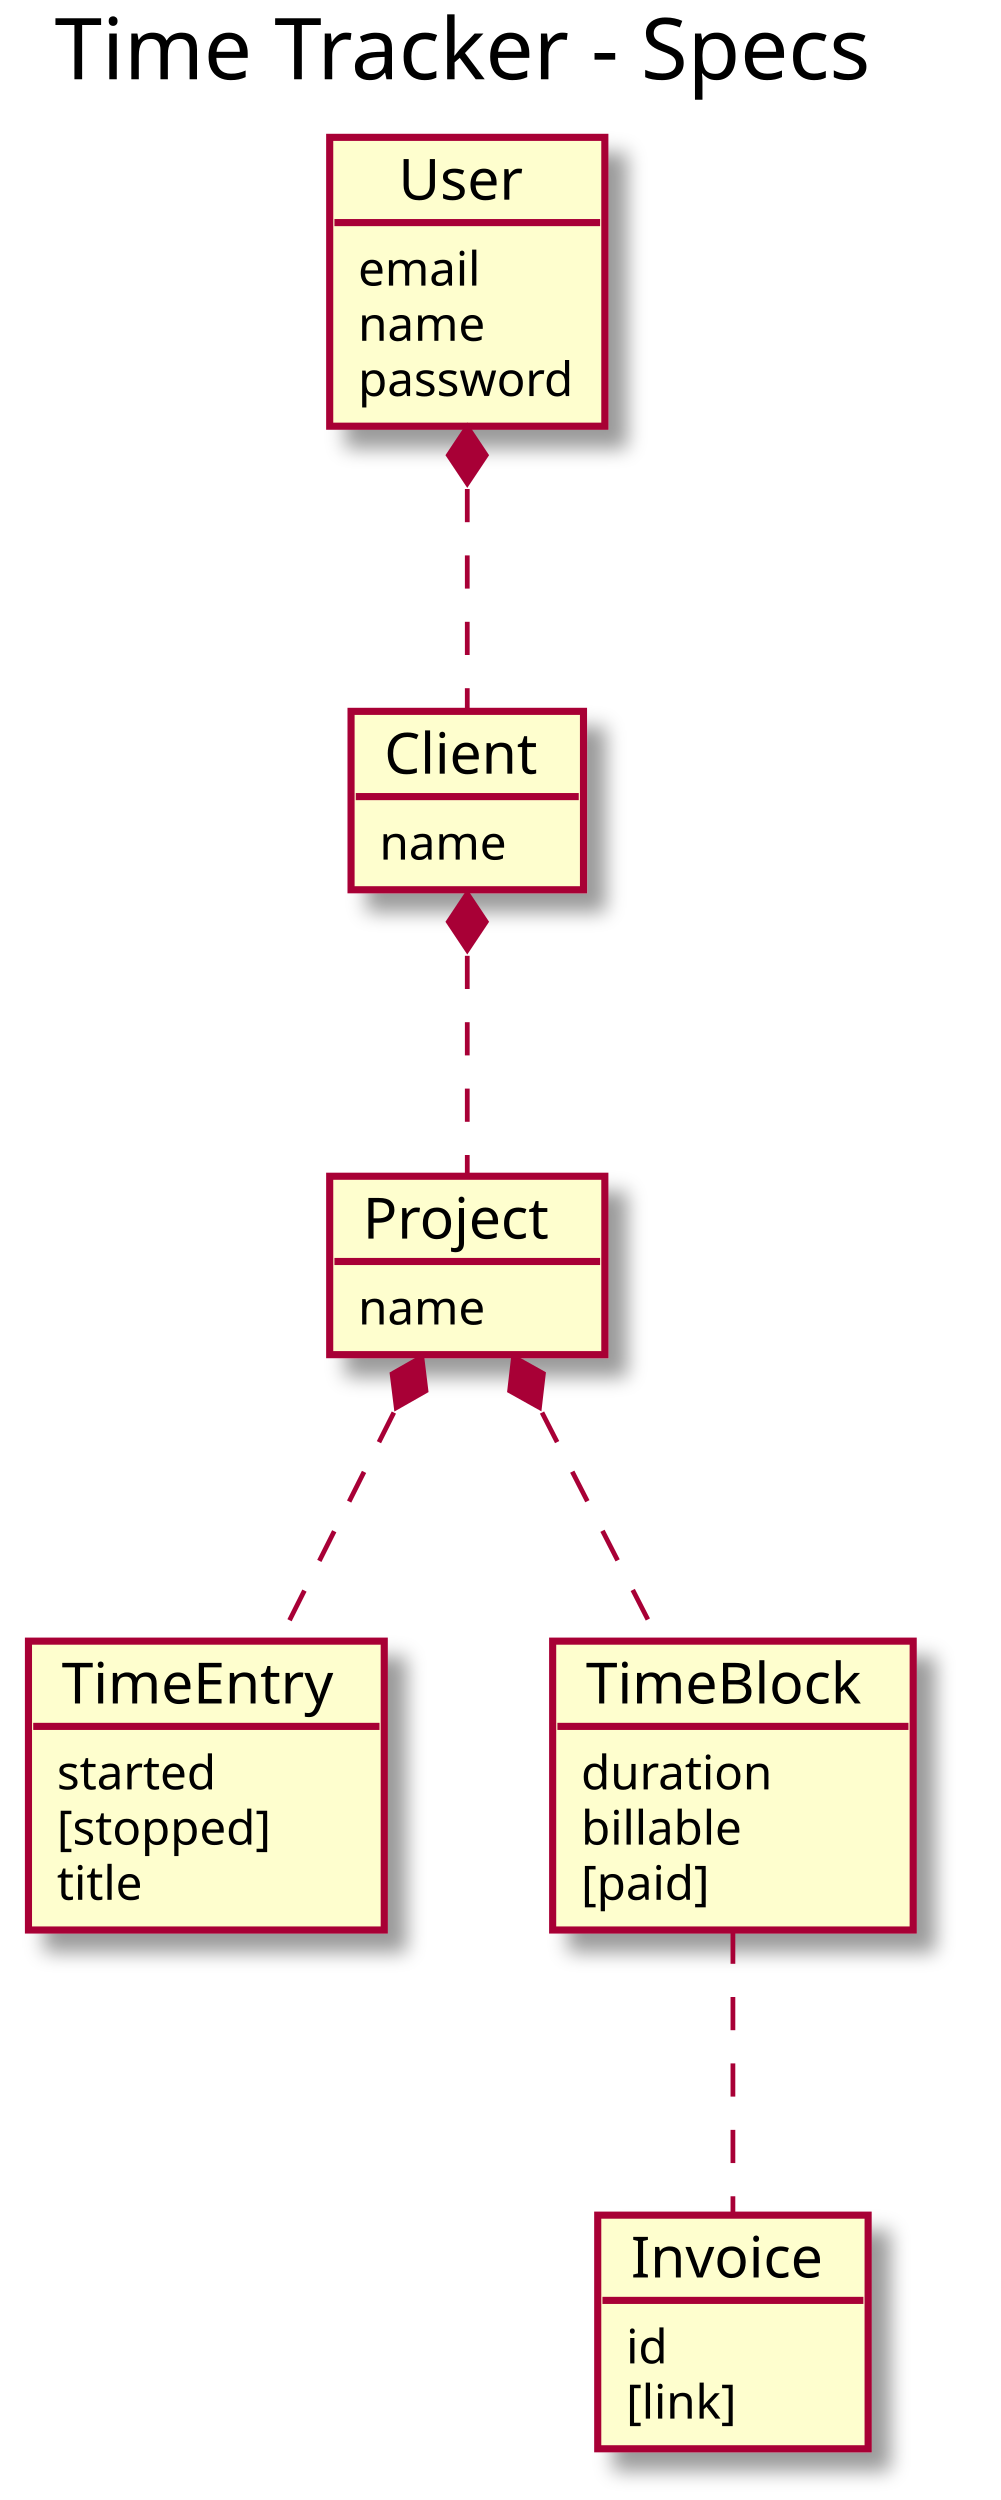
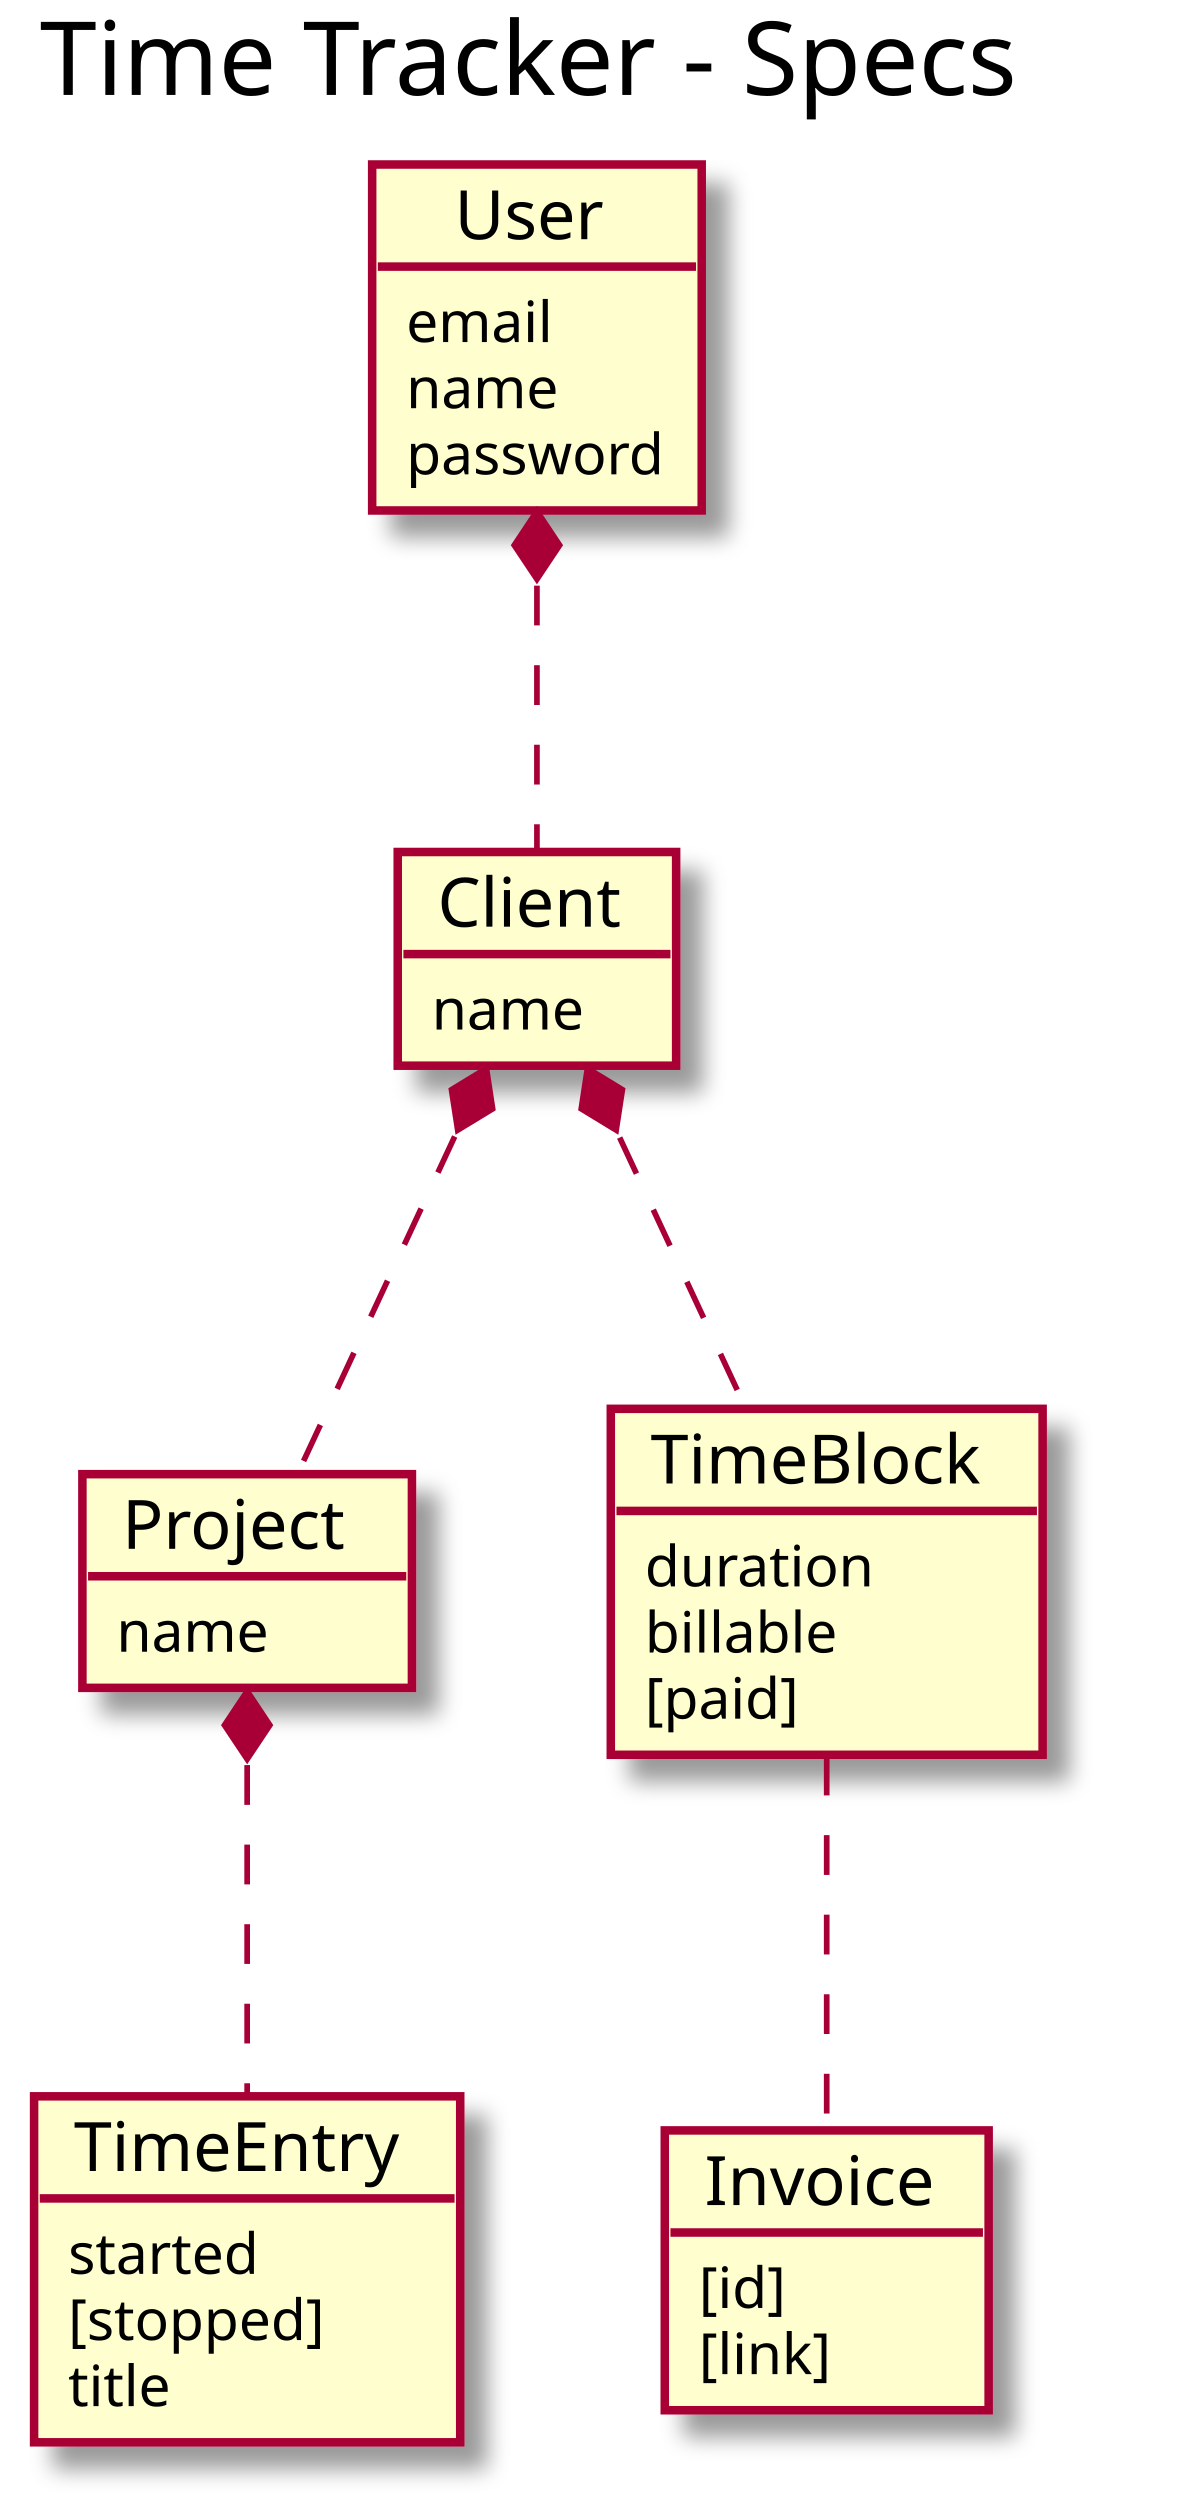
- <svg xmlns="http://www.w3.org/2000/svg" contentScriptType="application/ecmascript" contentStyleType="text/css" height="527px" preserveAspectRatio="none" style="width:211px;height:527px;" version="1.1" viewBox="0 0 211 527" width="211px" zoomAndPan="magnify">
+ <svg xmlns="http://www.w3.org/2000/svg" contentScriptType="application/ecmascript" contentStyleType="text/css" height="440px" preserveAspectRatio="none" style="width:207px;height:440px;" version="1.1" viewBox="0 0 207 440" width="207px" zoomAndPan="magnify">
  <defs>
-     <filter height="300%" id="fa7u3vutxo4p1" width="300%" x="-1" y="-1">
+     <filter height="300%" id="f1bfjugsws8uq9" width="300%" x="-1" y="-1">
      <feGaussianBlur result="blurOut" stdDeviation="2.0" />
      <feColorMatrix in="blurOut" result="blurOut2" type="matrix" values="0 0 0 0 0 0 0 0 0 0 0 0 0 0 0 0 0 0 .4 0" />
      <feOffset dx="4.0" dy="4.0" in="blurOut2" result="blurOut3" />
      <feBlend in="SourceGraphic" in2="blurOut3" mode="normal" />
    </filter>
  </defs>
  <g>
-     <text fill="#000000" font-family="sans-serif" font-size="18" lengthAdjust="spacingAndGlyphs" textLength="188" x="11.5" y="16.708">Time Tracker - Specs</text>
-     <rect fill="#FEFECE" filter="url(#fa7u3vutxo4p1)" height="60.891" style="stroke: #A80036; stroke-width: 1.5;" width="58" x="69.5" y="28.953" />
-     <text fill="#000000" font-family="sans-serif" font-size="12" lengthAdjust="spacingAndGlyphs" textLength="29" x="84" y="42.092">User</text>
-     <line style="stroke: #A80036; stroke-width: 1.5;" x1="70.5" x2="126.5" y1="46.922" y2="46.922" />
-     <text fill="#000000" font-family="sans-serif" font-size="10" lengthAdjust="spacingAndGlyphs" textLength="26" x="75.5" y="60.204">email</text>
-     <text fill="#000000" font-family="sans-serif" font-size="10" lengthAdjust="spacingAndGlyphs" textLength="28" x="75.5" y="71.845">name</text>
-     <text fill="#000000" font-family="sans-serif" font-size="10" lengthAdjust="spacingAndGlyphs" textLength="46" x="75.5" y="83.485">password</text>
-     <rect fill="#FEFECE" filter="url(#fa7u3vutxo4p1)" height="37.609" style="stroke: #A80036; stroke-width: 1.5;" width="49" x="74" y="149.953" />
-     <text fill="#000000" font-family="sans-serif" font-size="12" lengthAdjust="spacingAndGlyphs" textLength="35" x="81" y="163.092">Client</text>
-     <line style="stroke: #A80036; stroke-width: 1.5;" x1="75" x2="122" y1="167.922" y2="167.922" />
-     <text fill="#000000" font-family="sans-serif" font-size="10" lengthAdjust="spacingAndGlyphs" textLength="28" x="80" y="181.204">name</text>
-     <rect fill="#FEFECE" filter="url(#fa7u3vutxo4p1)" height="37.609" style="stroke: #A80036; stroke-width: 1.5;" width="58" x="69.5" y="247.953" />
-     <text fill="#000000" font-family="sans-serif" font-size="12" lengthAdjust="spacingAndGlyphs" textLength="44" x="76.5" y="261.092">Project</text>
-     <line style="stroke: #A80036; stroke-width: 1.5;" x1="70.5" x2="126.5" y1="265.922" y2="265.922" />
-     <text fill="#000000" font-family="sans-serif" font-size="10" lengthAdjust="spacingAndGlyphs" textLength="28" x="75.5" y="279.204">name</text>
-     <rect fill="#FEFECE" filter="url(#fa7u3vutxo4p1)" height="60.891" style="stroke: #A80036; stroke-width: 1.5;" width="75" x="6" y="345.953" />
-     <text fill="#000000" font-family="sans-serif" font-size="12" lengthAdjust="spacingAndGlyphs" textLength="61" x="13" y="359.092">TimeEntry</text>
-     <line style="stroke: #A80036; stroke-width: 1.5;" x1="7" x2="80" y1="363.922" y2="363.922" />
-     <text fill="#000000" font-family="sans-serif" font-size="10" lengthAdjust="spacingAndGlyphs" textLength="35" x="12" y="377.204">started</text>
-     <text fill="#000000" font-family="sans-serif" font-size="10" lengthAdjust="spacingAndGlyphs" textLength="47" x="12" y="388.845">[stopped]</text>
-     <text fill="#000000" font-family="sans-serif" font-size="10" lengthAdjust="spacingAndGlyphs" textLength="18" x="12" y="400.485">title</text>
-     <rect fill="#FEFECE" filter="url(#fa7u3vutxo4p1)" height="60.891" style="stroke: #A80036; stroke-width: 1.5;" width="76" x="116.5" y="345.953" />
-     <text fill="#000000" font-family="sans-serif" font-size="12" lengthAdjust="spacingAndGlyphs" textLength="62" x="123.5" y="359.092">TimeBlock</text>
-     <line style="stroke: #A80036; stroke-width: 1.5;" x1="117.5" x2="191.5" y1="363.922" y2="363.922" />
-     <text fill="#000000" font-family="sans-serif" font-size="10" lengthAdjust="spacingAndGlyphs" textLength="40" x="122.5" y="377.204">duration</text>
-     <text fill="#000000" font-family="sans-serif" font-size="10" lengthAdjust="spacingAndGlyphs" textLength="32" x="122.5" y="388.845">billable</text>
-     <text fill="#000000" font-family="sans-serif" font-size="10" lengthAdjust="spacingAndGlyphs" textLength="28" x="122.5" y="400.485">[paid]</text>
-     <rect fill="#FEFECE" filter="url(#fa7u3vutxo4p1)" height="49.25" style="stroke: #A80036; stroke-width: 1.5;" width="57" x="126" y="466.953" />
-     <text fill="#000000" font-family="sans-serif" font-size="12" lengthAdjust="spacingAndGlyphs" textLength="43" x="133" y="480.092">Invoice</text>
-     <line style="stroke: #A80036; stroke-width: 1.5;" x1="127" x2="182" y1="484.922" y2="484.922" />
-     <text fill="#000000" font-family="sans-serif" font-size="10" lengthAdjust="spacingAndGlyphs" textLength="8" x="132" y="498.204">id</text>
-     <text fill="#000000" font-family="sans-serif" font-size="10" lengthAdjust="spacingAndGlyphs" textLength="23" x="132" y="509.845">[link]</text>
-     <path d="M98.5,103.075 C98.5,119.228 98.5,136.729 98.5,149.631 " fill="none" id="User&lt;-Client" style="stroke: #A80036; stroke-width: 1.0; stroke-dasharray: 7.0,7.0;" />
-     <polygon fill="#A80036" points="98.5,89.955,94.5,95.955,98.5,101.955,102.5,95.955,98.5,89.955" style="stroke: #A80036; stroke-width: 1.0;" />
-     <path d="M98.5,201.477 C98.5,216.771 98.5,234.487 98.5,247.632 " fill="none" id="Client&lt;-Project" style="stroke: #A80036; stroke-width: 1.0; stroke-dasharray: 7.0,7.0;" />
-     <polygon fill="#A80036" points="98.5,188.315,94.5,194.315,98.5,200.315,102.5,194.315,98.5,188.315" style="stroke: #A80036; stroke-width: 1.0;" />
-     <path d="M83.025,297.762 C75.513,312.718 66.51,330.643 58.994,345.605 " fill="none" id="Project&lt;-TimeEntry" style="stroke: #A80036; stroke-width: 1.0; stroke-dasharray: 7.0,7.0;" />
-     <polygon fill="#A80036" points="88.92,286.026,82.652,289.593,83.534,296.75,89.801,293.184,88.92,286.026" style="stroke: #A80036; stroke-width: 1.0;" />
-     <path d="M114.256,297.762 C121.905,312.718 131.072,330.643 138.724,345.605 " fill="none" id="Project&lt;-TimeBlock" style="stroke: #A80036; stroke-width: 1.0; stroke-dasharray: 7.0,7.0;" />
-     <polygon fill="#A80036" points="108.254,286.026,107.425,293.19,113.719,296.71,114.548,289.547,108.254,286.026" style="stroke: #A80036; stroke-width: 1.0;" />
-     <path d="M154.5,406.969 C154.5,425.601 154.5,449.121 154.5,466.61 " fill="none" id="TimeBlock-Invoice" style="stroke: #A80036; stroke-width: 1.0; stroke-dasharray: 7.0,7.0;" />
+     <text fill="#000000" font-family="sans-serif" font-size="18" lengthAdjust="spacingAndGlyphs" textLength="188" x="7" y="16.708">Time Tracker - Specs</text>
+     <rect fill="#FEFECE" filter="url(#f1bfjugsws8uq9)" height="60.891" style="stroke: #A80036; stroke-width: 1.5;" width="58" x="65.5" y="28.953" />
+     <text fill="#000000" font-family="sans-serif" font-size="12" lengthAdjust="spacingAndGlyphs" textLength="29" x="80" y="42.092">User</text>
+     <line style="stroke: #A80036; stroke-width: 1.5;" x1="66.5" x2="122.5" y1="46.922" y2="46.922" />
+     <text fill="#000000" font-family="sans-serif" font-size="10" lengthAdjust="spacingAndGlyphs" textLength="26" x="71.5" y="60.204">email</text>
+     <text fill="#000000" font-family="sans-serif" font-size="10" lengthAdjust="spacingAndGlyphs" textLength="28" x="71.5" y="71.845">name</text>
+     <text fill="#000000" font-family="sans-serif" font-size="10" lengthAdjust="spacingAndGlyphs" textLength="46" x="71.5" y="83.485">password</text>
+     <rect fill="#FEFECE" filter="url(#f1bfjugsws8uq9)" height="37.609" style="stroke: #A80036; stroke-width: 1.5;" width="49" x="70" y="149.953" />
+     <text fill="#000000" font-family="sans-serif" font-size="12" lengthAdjust="spacingAndGlyphs" textLength="35" x="77" y="163.092">Client</text>
+     <line style="stroke: #A80036; stroke-width: 1.5;" x1="71" x2="118" y1="167.922" y2="167.922" />
+     <text fill="#000000" font-family="sans-serif" font-size="10" lengthAdjust="spacingAndGlyphs" textLength="28" x="76" y="181.204">name</text>
+     <rect fill="#FEFECE" filter="url(#f1bfjugsws8uq9)" height="37.609" style="stroke: #A80036; stroke-width: 1.5;" width="58" x="14.5" y="259.453" />
+     <text fill="#000000" font-family="sans-serif" font-size="12" lengthAdjust="spacingAndGlyphs" textLength="44" x="21.5" y="272.592">Project</text>
+     <line style="stroke: #A80036; stroke-width: 1.5;" x1="15.5" x2="71.5" y1="277.422" y2="277.422" />
+     <text fill="#000000" font-family="sans-serif" font-size="10" lengthAdjust="spacingAndGlyphs" textLength="28" x="20.5" y="290.704">name</text>
+     <rect fill="#FEFECE" filter="url(#f1bfjugsws8uq9)" height="60.891" style="stroke: #A80036; stroke-width: 1.5;" width="76" x="107.5" y="247.953" />
+     <text fill="#000000" font-family="sans-serif" font-size="12" lengthAdjust="spacingAndGlyphs" textLength="62" x="114.5" y="261.092">TimeBlock</text>
+     <line style="stroke: #A80036; stroke-width: 1.5;" x1="108.5" x2="182.5" y1="265.922" y2="265.922" />
+     <text fill="#000000" font-family="sans-serif" font-size="10" lengthAdjust="spacingAndGlyphs" textLength="40" x="113.5" y="279.204">duration</text>
+     <text fill="#000000" font-family="sans-serif" font-size="10" lengthAdjust="spacingAndGlyphs" textLength="32" x="113.5" y="290.845">billable</text>
+     <text fill="#000000" font-family="sans-serif" font-size="10" lengthAdjust="spacingAndGlyphs" textLength="28" x="113.5" y="302.485">[paid]</text>
+     <rect fill="#FEFECE" filter="url(#f1bfjugsws8uq9)" height="60.891" style="stroke: #A80036; stroke-width: 1.5;" width="75" x="6" y="368.953" />
+     <text fill="#000000" font-family="sans-serif" font-size="12" lengthAdjust="spacingAndGlyphs" textLength="61" x="13" y="382.092">TimeEntry</text>
+     <line style="stroke: #A80036; stroke-width: 1.5;" x1="7" x2="80" y1="386.922" y2="386.922" />
+     <text fill="#000000" font-family="sans-serif" font-size="10" lengthAdjust="spacingAndGlyphs" textLength="35" x="12" y="400.204">started</text>
+     <text fill="#000000" font-family="sans-serif" font-size="10" lengthAdjust="spacingAndGlyphs" textLength="47" x="12" y="411.845">[stopped]</text>
+     <text fill="#000000" font-family="sans-serif" font-size="10" lengthAdjust="spacingAndGlyphs" textLength="18" x="12" y="423.485">title</text>
+     <rect fill="#FEFECE" filter="url(#f1bfjugsws8uq9)" height="49.25" style="stroke: #A80036; stroke-width: 1.5;" width="57" x="117" y="374.953" />
+     <text fill="#000000" font-family="sans-serif" font-size="12" lengthAdjust="spacingAndGlyphs" textLength="43" x="124" y="388.092">Invoice</text>
+     <line style="stroke: #A80036; stroke-width: 1.5;" x1="118" x2="173" y1="392.922" y2="392.922" />
+     <text fill="#000000" font-family="sans-serif" font-size="10" lengthAdjust="spacingAndGlyphs" textLength="16" x="123" y="406.204">[id]</text>
+     <text fill="#000000" font-family="sans-serif" font-size="10" lengthAdjust="spacingAndGlyphs" textLength="23" x="123" y="417.845">[link]</text>
+     <path d="M94.5,103.075 C94.5,119.228 94.5,136.729 94.5,149.631 " fill="none" id="User&lt;-Client" style="stroke: #A80036; stroke-width: 1.0; stroke-dasharray: 7.0,7.0;" />
+     <polygon fill="#A80036" points="94.5,89.955,90.5,95.955,94.5,101.955,98.5,95.955,94.5,89.955" style="stroke: #A80036; stroke-width: 1.0;" />
+     <path d="M80.028,200.025 C71.153,219.081 60.069,242.877 52.453,259.231 " fill="none" id="Client&lt;-Project" style="stroke: #A80036; stroke-width: 1.0; stroke-dasharray: 7.0,7.0;" />
+     <polygon fill="#A80036" points="85.617,188.026,79.457,191.777,80.55,198.905,86.709,195.154,85.617,188.026" style="stroke: #A80036; stroke-width: 1.0;" />
+     <path d="M109.059,200.211 C115.982,215.077 124.234,232.793 131.132,247.605 " fill="none" id="Client&lt;-TimeBlock" style="stroke: #A80036; stroke-width: 1.0; stroke-dasharray: 7.0,7.0;" />
+     <polygon fill="#A80036" points="103.383,188.026,102.291,195.154,108.45,198.905,109.543,191.777,103.383,188.026" style="stroke: #A80036; stroke-width: 1.0;" />
+     <path d="M43.5,310.654 C43.5,328.608 43.5,350.854 43.5,368.588 " fill="none" id="Project&lt;-TimeEntry" style="stroke: #A80036; stroke-width: 1.0; stroke-dasharray: 7.0,7.0;" />
+     <polygon fill="#A80036" points="43.5,297.626,39.5,303.626,43.5,309.626,47.5,303.626,43.5,297.626" style="stroke: #A80036; stroke-width: 1.0;" />
+     <path d="M145.5,308.986 C145.5,329.289 145.5,355.616 145.5,374.629 " fill="none" id="TimeBlock-Invoice" style="stroke: #A80036; stroke-width: 1.0; stroke-dasharray: 7.0,7.0;" />
  </g>
</svg>
